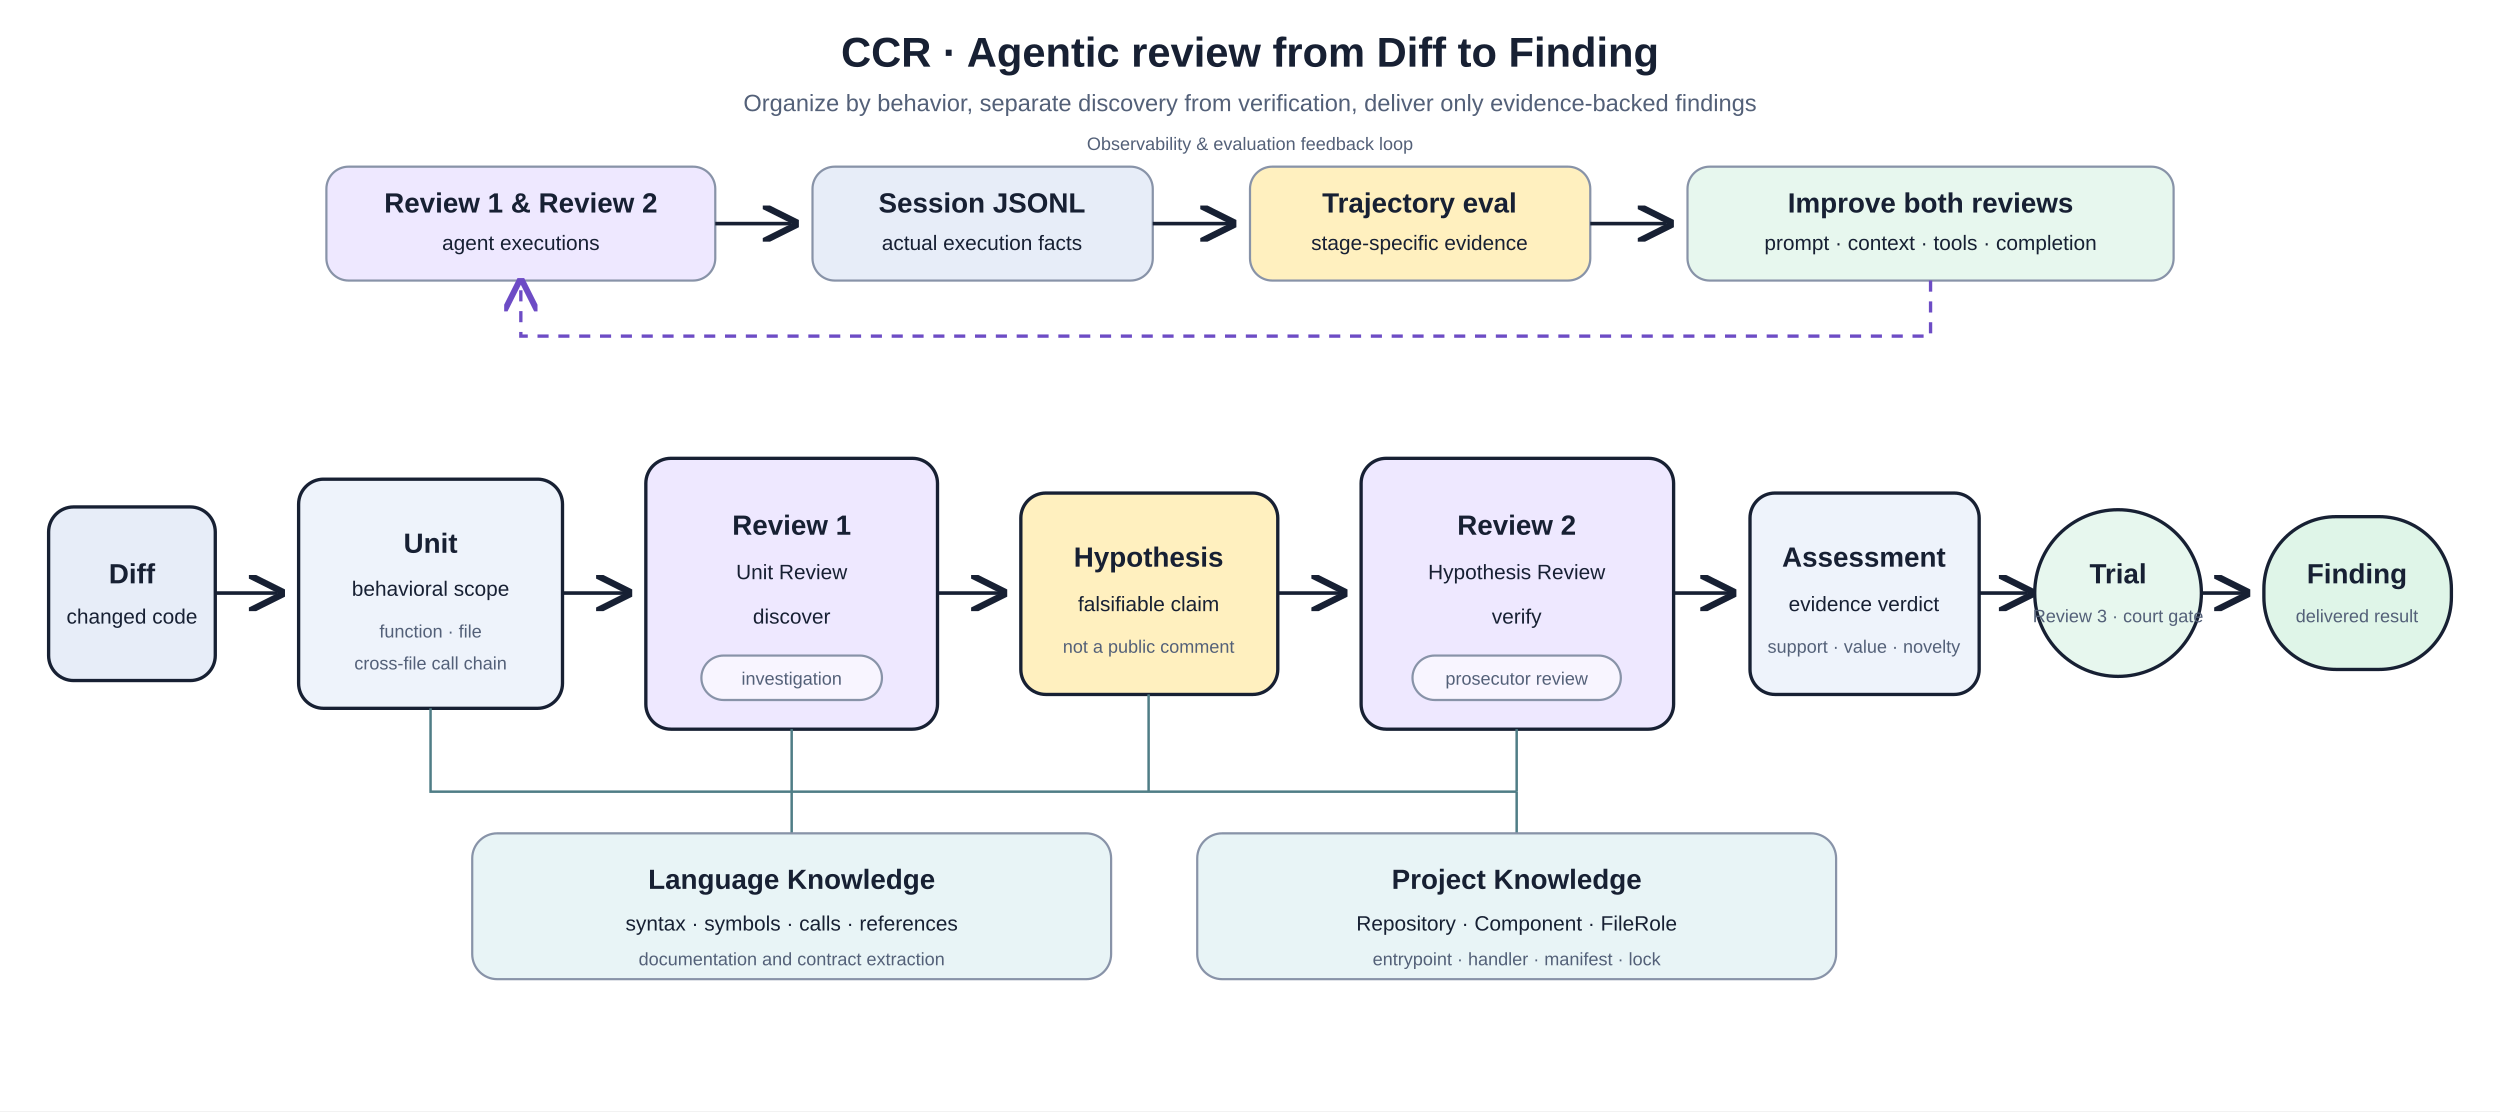
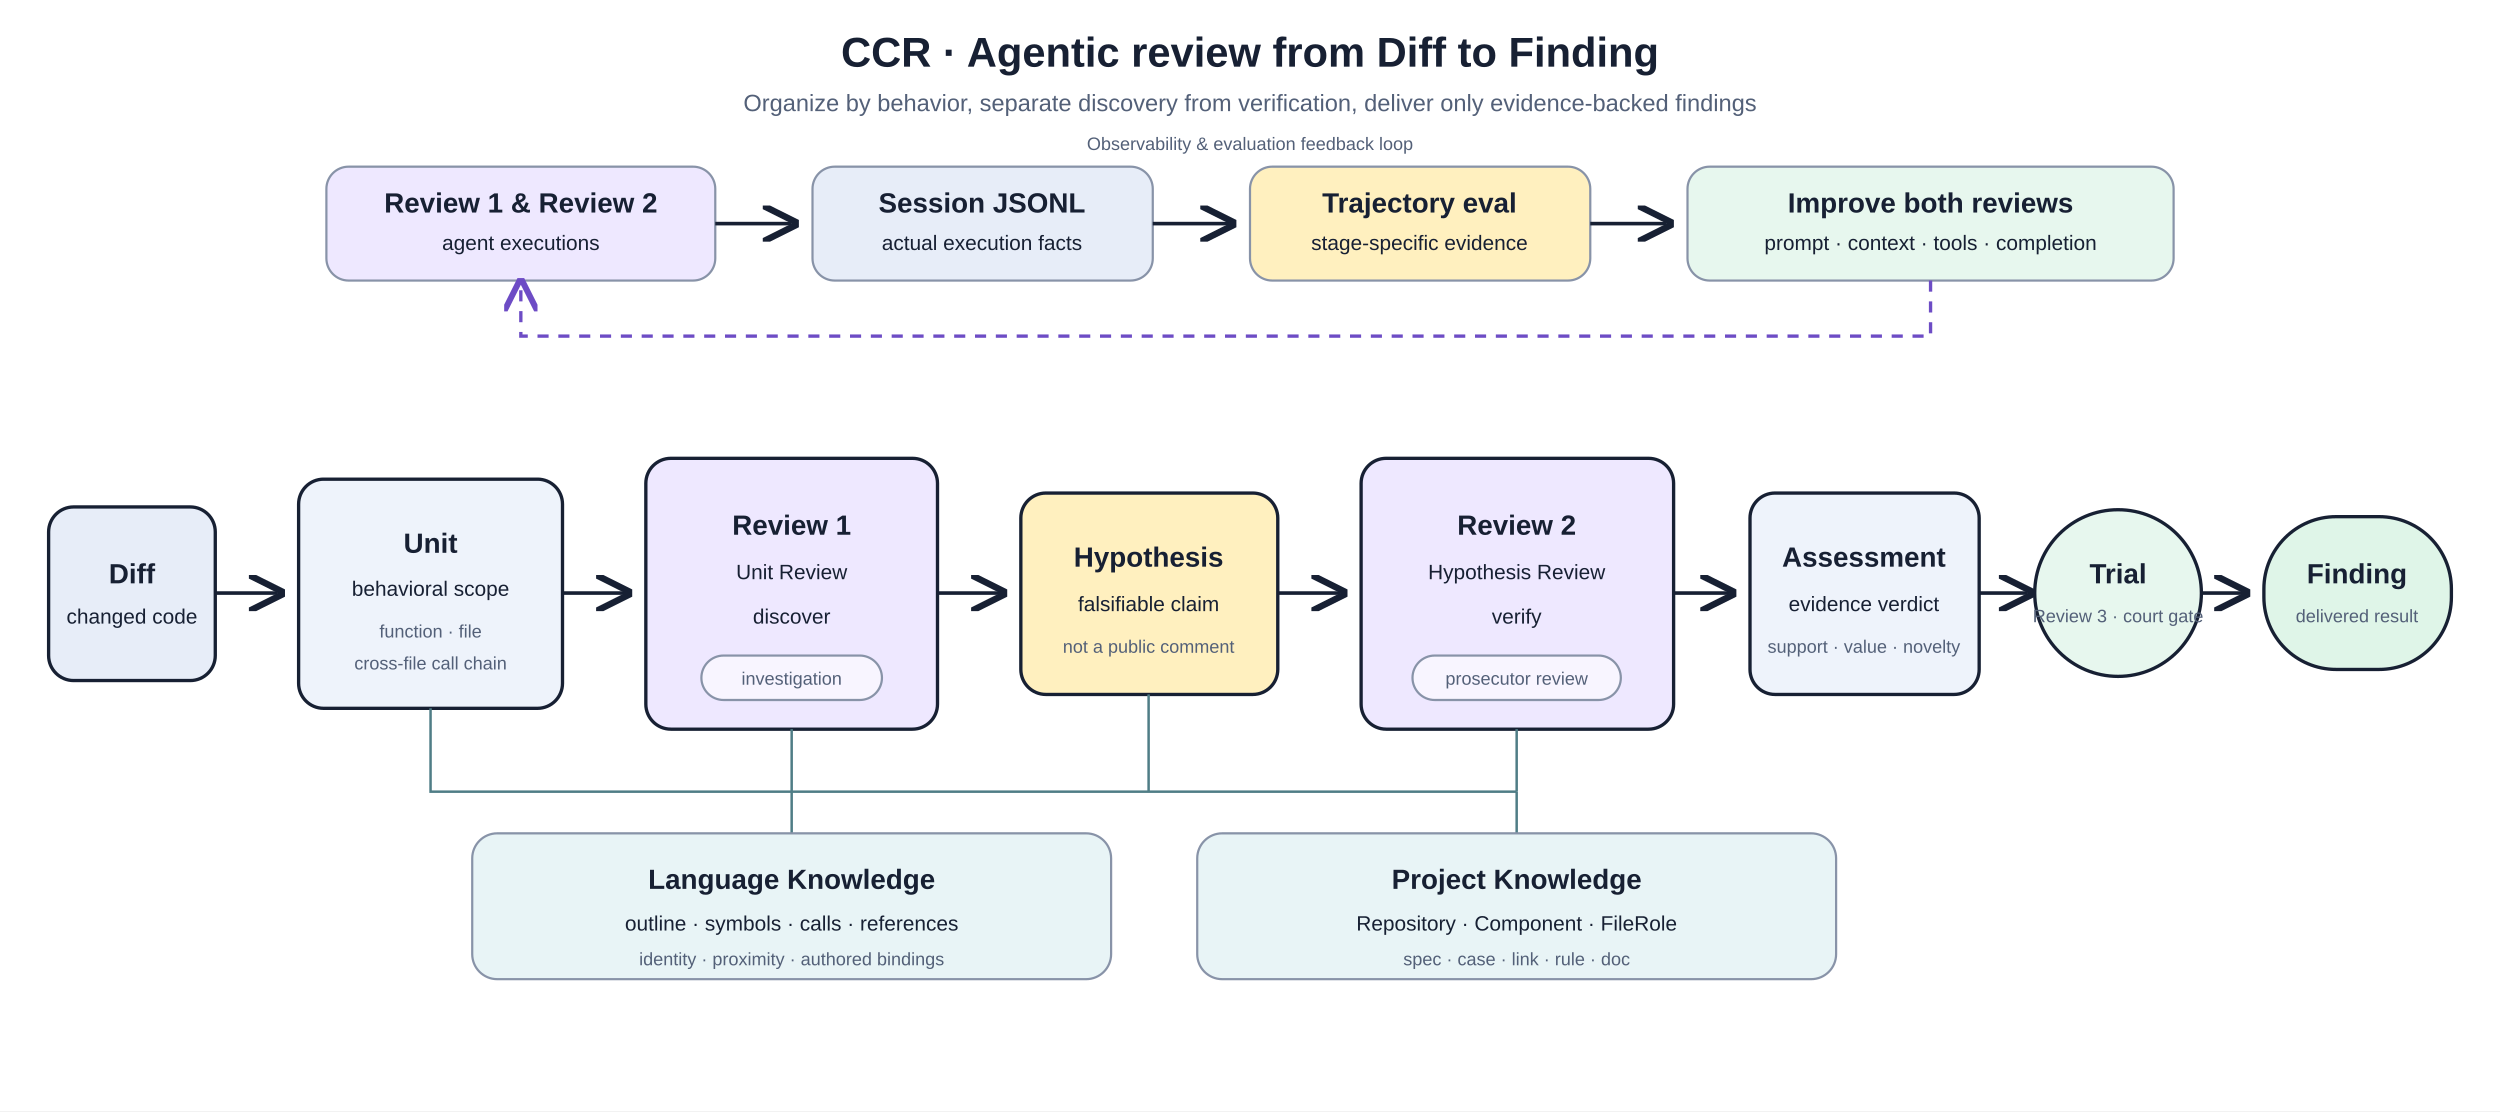
<svg xmlns="http://www.w3.org/2000/svg" width="1800" height="800" viewBox="0 0 1800 800">
  <defs>
    <marker id="arrow" markerWidth="10" markerHeight="10" refX="8" refY="5" orient="auto">
      <path d="M0,0 L10,5 L0,10" fill="none" stroke="#172033" stroke-width="1.8" />
    </marker>
    <marker id="feedback-arrow" markerWidth="10" markerHeight="10" refX="8" refY="5" orient="auto">
      <path d="M0,0 L10,5 L0,10" fill="none" stroke="#6d4cc5" stroke-width="1.8" />
    </marker>
    <style>
      text {
        font-family: -apple-system, BlinkMacSystemFont, "Segoe UI", "PingFang SC", Arial, sans-serif;
        fill: #172033;
      }
      .title { font-size: 30px; font-weight: 700; }
      .subtitle { font-size: 17px; fill: #536078; }
      .label { font-size: 20px; font-weight: 700; }
      .small { font-size: 15px; }
      .tiny { font-size: 13px; fill: #536078; }
      .box { stroke: #172033; stroke-width: 2.4; }
      .soft-box { stroke: #8893a8; stroke-width: 1.6; }
      .flow { fill: none; stroke: #172033; stroke-width: 2.6; marker-end: url(#arrow); }
      .knowledge-line { fill: none; stroke: #4f7d86; stroke-width: 1.8; }
      .feedback-flow {
        fill: none;
        stroke: #6d4cc5;
        stroke-width: 2.4;
        stroke-dasharray: 8 7;
        marker-end: url(#feedback-arrow);
      }
    </style>
  </defs>
  <rect width="1800" height="800" fill="#ffffff" />
  <text x="900" y="48" text-anchor="middle" class="title">CCR · Agentic review from Diff to Finding</text>
  <text x="900" y="80" text-anchor="middle" class="subtitle">
    Organize by behavior, separate discovery from verification, deliver only evidence-backed findings
  </text>
  <text x="900" y="108" text-anchor="middle" class="tiny">Observability &amp; evaluation feedback loop</text>
  <rect x="235" y="120" width="280" height="82" rx="16" fill="#eee8ff" class="soft-box" />
  <text x="375" y="153" text-anchor="middle" class="label">Review 1 &amp; Review 2</text>
  <text x="375" y="180" text-anchor="middle" class="small">agent executions</text>
  <line x1="515" y1="161" x2="570" y2="161" class="flow" />
  <rect x="585" y="120" width="245" height="82" rx="16" fill="#e7edf8" class="soft-box" />
  <text x="707" y="153" text-anchor="middle" class="label">Session JSONL</text>
  <text x="707" y="180" text-anchor="middle" class="small">actual execution facts</text>
  <line x1="830" y1="161" x2="885" y2="161" class="flow" />
  <rect x="900" y="120" width="245" height="82" rx="16" fill="#fff0bf" class="soft-box" />
  <text x="1022" y="153" text-anchor="middle" class="label">Trajectory eval</text>
  <text x="1022" y="180" text-anchor="middle" class="small">stage-specific evidence</text>
  <line x1="1145" y1="161" x2="1200" y2="161" class="flow" />
  <rect x="1215" y="120" width="350" height="82" rx="16" fill="#e7f7ee" class="soft-box" />
  <text x="1390" y="153" text-anchor="middle" class="label">Improve both reviews</text>
  <text x="1390" y="180" text-anchor="middle" class="small">prompt · context · tools · completion</text>
  <path d="M1390 202 V242 H375 V205" class="feedback-flow" />
  <g transform="translate(0 180)">
    <rect x="35" y="185" width="120" height="125" rx="18" fill="#e7edf8" class="box" />
    <text x="95" y="240" text-anchor="middle" class="label">Diff</text>
    <text x="95" y="269" text-anchor="middle" class="small">changed code</text>
    <line x1="155" y1="247" x2="200" y2="247" class="flow" />
    <rect x="215" y="165" width="190" height="165" rx="18" fill="#eef3fb" class="box" />
    <text x="310" y="218" text-anchor="middle" class="label">Unit</text>
    <text x="310" y="249" text-anchor="middle" class="small">behavioral scope</text>
    <text x="310" y="279" text-anchor="middle" class="tiny">function · file</text>
    <text x="310" y="302" text-anchor="middle" class="tiny">cross-file call chain</text>
    <line x1="405" y1="247" x2="450" y2="247" class="flow" />
    <rect x="465" y="150" width="210" height="195" rx="18" fill="#eee8ff" class="box" />
    <text x="570" y="205" text-anchor="middle" class="label">Review 1</text>
    <text x="570" y="237" text-anchor="middle" class="small">Unit Review</text>
    <text x="570" y="269" text-anchor="middle" class="small">discover</text>
    <rect x="505" y="292" width="130" height="32" rx="16" fill="#f8f5ff" class="soft-box" />
    <text x="570" y="313" text-anchor="middle" class="tiny">investigation</text>
    <line x1="675" y1="247" x2="720" y2="247" class="flow" />
    <rect x="735" y="175" width="185" height="145" rx="18" fill="#fff0bf" class="box" />
    <text x="827" y="228" text-anchor="middle" class="label">Hypothesis</text>
    <text x="827" y="260" text-anchor="middle" class="small">falsifiable claim</text>
    <text x="827" y="290" text-anchor="middle" class="tiny">not a public comment</text>
    <line x1="920" y1="247" x2="965" y2="247" class="flow" />
    <rect x="980" y="150" width="225" height="195" rx="18" fill="#eee8ff" class="box" />
    <text x="1092" y="205" text-anchor="middle" class="label">Review 2</text>
    <text x="1092" y="237" text-anchor="middle" class="small">Hypothesis Review</text>
    <text x="1092" y="269" text-anchor="middle" class="small">verify</text>
    <rect x="1017" y="292" width="150" height="32" rx="16" fill="#f8f5ff" class="soft-box" />
    <text x="1092" y="313" text-anchor="middle" class="tiny">prosecutor review</text>
    <line x1="1205" y1="247" x2="1245" y2="247" class="flow" />
    <rect x="1260" y="175" width="165" height="145" rx="18" fill="#eef3fb" class="box" />
    <text x="1342" y="228" text-anchor="middle" class="label">Assessment</text>
    <text x="1342" y="260" text-anchor="middle" class="small">evidence verdict</text>
    <text x="1342" y="290" text-anchor="middle" class="tiny">support · value · novelty</text>
    <line x1="1425" y1="247" x2="1460" y2="247" class="flow" />
    <circle cx="1525" cy="247" r="60" fill="#e7f7ee" class="box" />
    <text x="1525" y="240" text-anchor="middle" class="label">Trial</text>
    <text x="1525" y="268" text-anchor="middle" class="tiny">Review 3 · court gate</text>
    <line x1="1585" y1="247" x2="1615" y2="247" class="flow" />
    <rect x="1630" y="192" width="135" height="110" rx="52" fill="#dff5e8" class="box" />
    <text x="1697" y="240" text-anchor="middle" class="label">Finding</text>
    <text x="1697" y="268" text-anchor="middle" class="tiny">delivered result</text>
    <path d="M310 330 V390 H1092 M570 345 V390 M827 320 V390 M1092 345 V390" class="knowledge-line" />
    <line x1="570" y1="390" x2="570" y2="420" class="knowledge-line" />
    <line x1="1092" y1="390" x2="1092" y2="420" class="knowledge-line" />
    <rect x="340" y="420" width="460" height="105" rx="18" fill="#e8f4f6" class="soft-box" />
    <text x="570" y="460" text-anchor="middle" class="label">Language Knowledge</text>
-     <text x="570" y="490" text-anchor="middle" class="small">syntax · symbols · calls · references</text>
-     <text x="570" y="515" text-anchor="middle" class="tiny">documentation and contract extraction</text>
+     <text x="570" y="490" text-anchor="middle" class="small">outline · symbols · calls · references</text>
+     <text x="570" y="515" text-anchor="middle" class="tiny">identity · proximity · authored bindings</text>
    <rect x="862" y="420" width="460" height="105" rx="18" fill="#e8f4f6" class="soft-box" />
    <text x="1092" y="460" text-anchor="middle" class="label">Project Knowledge</text>
    <text x="1092" y="490" text-anchor="middle" class="small">Repository · Component · FileRole</text>
-     <text x="1092" y="515" text-anchor="middle" class="tiny">entrypoint · handler · manifest · lock</text>
+     <text x="1092" y="515" text-anchor="middle" class="tiny">spec · case · link · rule · doc</text>
  </g>
</svg>
